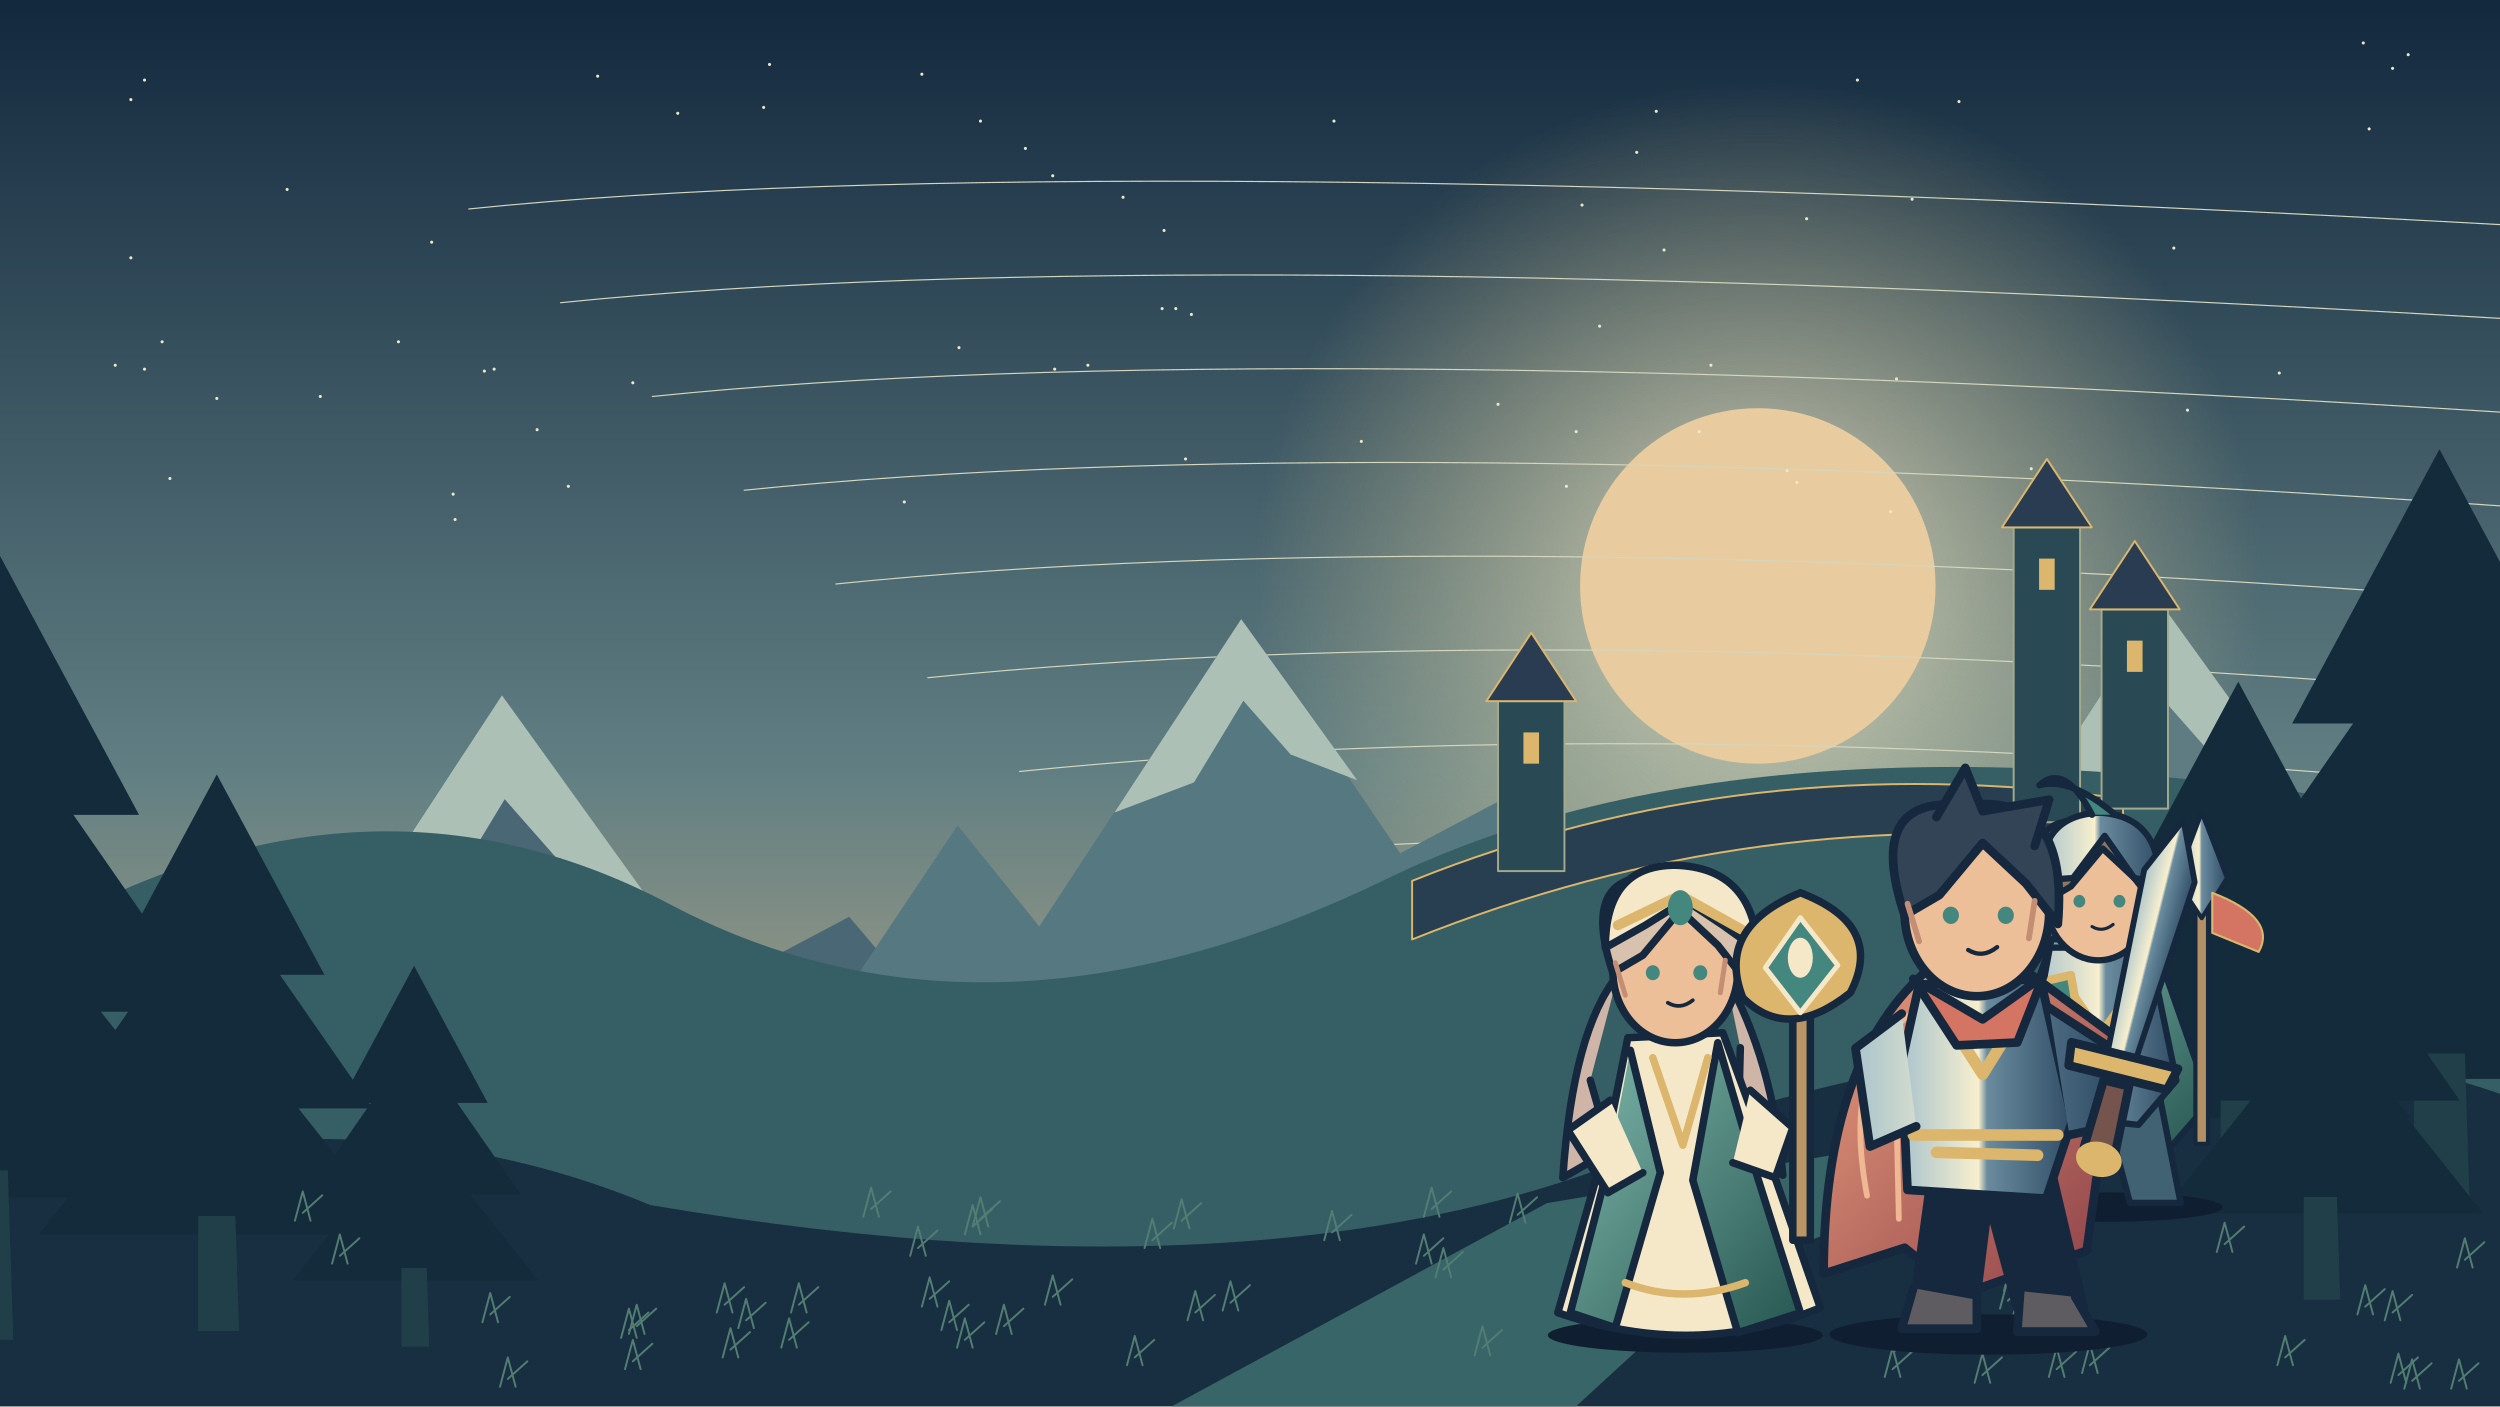
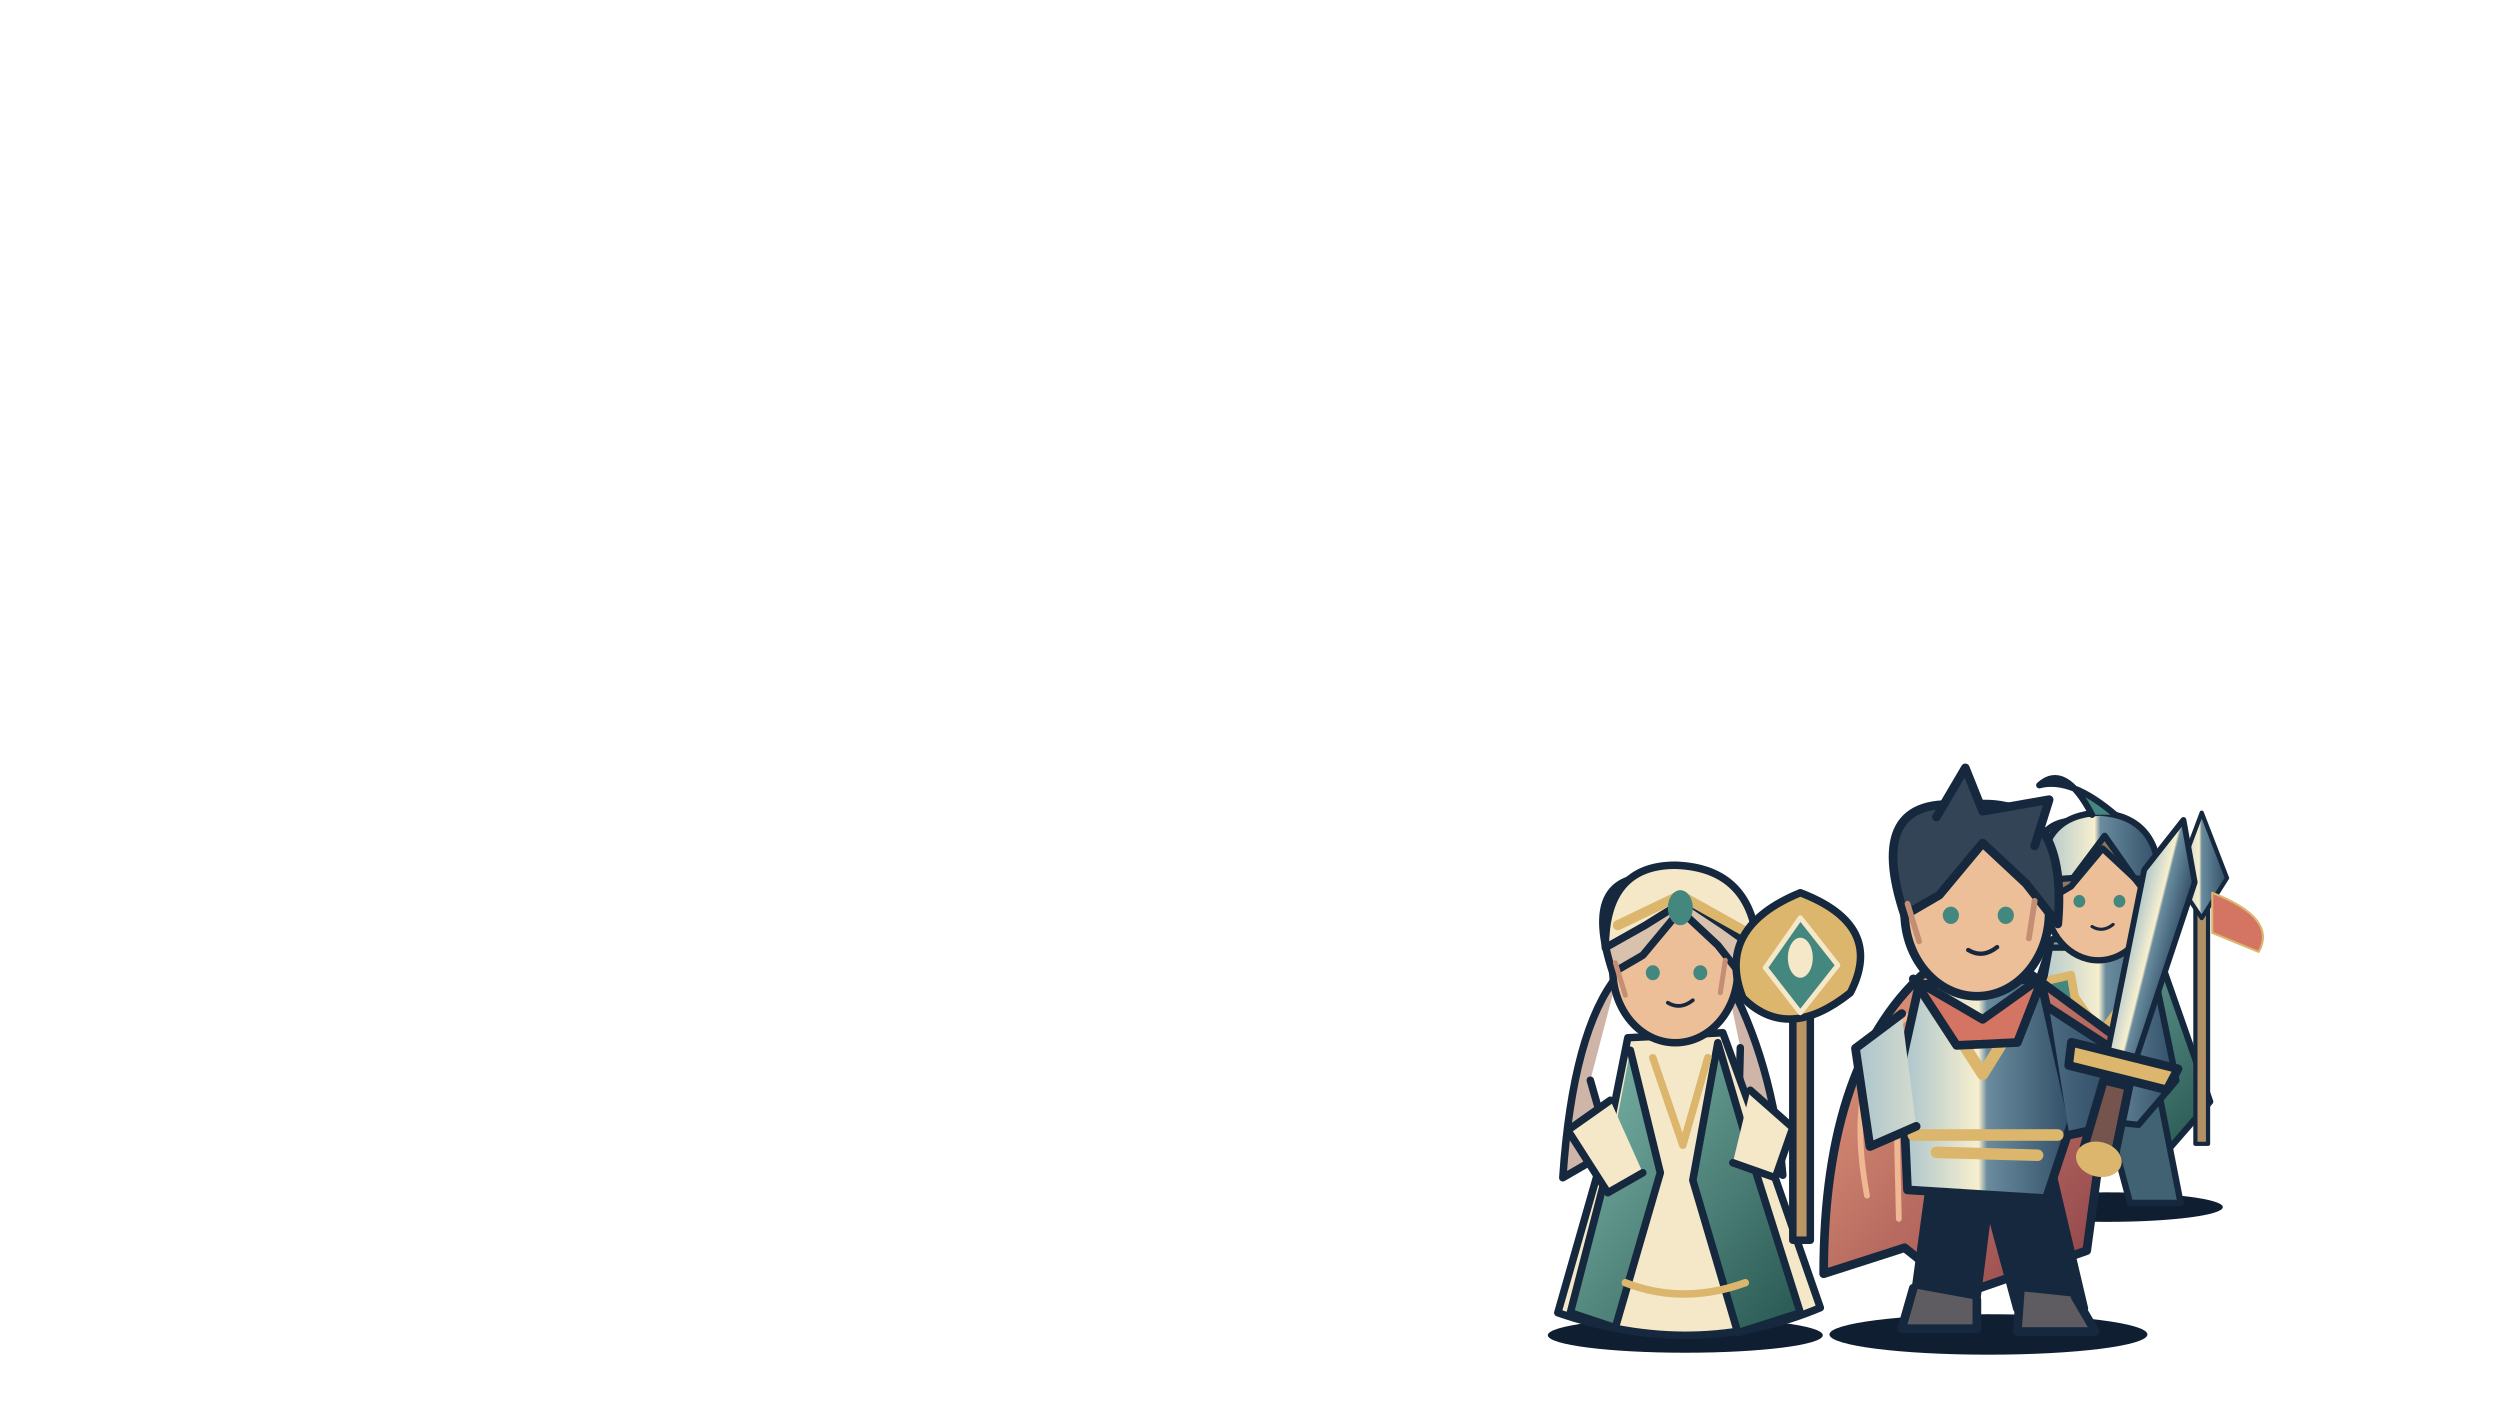
<svg xmlns="http://www.w3.org/2000/svg" width="1280" height="720" viewBox="0 0 1280 720">
  <defs>
    <linearGradient id="cloth" x2="1" y2="1">
      <stop stop-color="#80b9ac" />
      <stop offset="1" stop-color="#265651" />
    </linearGradient>
    <linearGradient id="steel" x2="1" y2="0">
      <stop stop-color="#aac4cd" />
      <stop offset=".45" stop-color="#f7efce" />
      <stop offset=".5" stop-color="#6a8c9e" />
      <stop offset="1" stop-color="#304d66" />
    </linearGradient>
    <linearGradient id="red" x2="1" y2="1">
      <stop stop-color="#e89d7d" />
      <stop offset="1" stop-color="#8c3f47" />
    </linearGradient>
    <linearGradient id="sky" x2="0" y2="1">
      <stop stop-color="#13293e" />
      <stop offset=".55" stop-color="#617f83" />
      <stop offset="1" stop-color="#e4bc86" />
    </linearGradient>
    <radialGradient id="sun">
      <stop stop-color="#fff7d9" stop-opacity=".75" />
      <stop offset="1" stop-color="#f6db95" stop-opacity="0" />
    </radialGradient>
  </defs>
-   <path d="M0 0H1280V720H0Z" fill="url(#sky)" />
-   <ellipse cx="900" cy="300" rx="260" ry="260" fill="url(#sun)" stroke="none" stroke-width="2" />
-   <ellipse cx="900" cy="300" rx="91" ry="91" fill="#e8cca0" stroke="none" stroke-width="2" />
-   <path d="M240 107 Q550 75 1280 115" fill="none" stroke="#d4d6bd" stroke-width="0.6" stroke-linejoin="round" stroke-linecap="round" />
-   <path d="M287 155 Q598 123 1280 163" fill="none" stroke="#d4d6bd" stroke-width="0.6" stroke-linejoin="round" stroke-linecap="round" />
-   <path d="M334 203 Q646 171 1280 211" fill="none" stroke="#d4d6bd" stroke-width="0.6" stroke-linejoin="round" stroke-linecap="round" />
-   <path d="M381 251 Q694 219 1280 259" fill="none" stroke="#d4d6bd" stroke-width="0.6" stroke-linejoin="round" stroke-linecap="round" />
-   <path d="M428 299 Q742 267 1280 307" fill="none" stroke="#d4d6bd" stroke-width="0.6" stroke-linejoin="round" stroke-linecap="round" />
-   <path d="M475 347 Q790 315 1280 355" fill="none" stroke="#d4d6bd" stroke-width="0.6" stroke-linejoin="round" stroke-linecap="round" />
-   <path d="M522 395 Q838 363 1280 403" fill="none" stroke="#d4d6bd" stroke-width="0.6" stroke-linejoin="round" stroke-linecap="round" />
-   <path d="M569 443 Q886 411 1280 451" fill="none" stroke="#d4d6bd" stroke-width="0.6" stroke-linejoin="round" stroke-linecap="round" />
-   <ellipse cx="810" cy="105" rx="0.8" ry="0.8" fill="#ece9ca" stroke="none" stroke-width="2" />
-   <ellipse cx="502" cy="62" rx="0.8" ry="0.8" fill="#ece9ca" stroke="none" stroke-width="2" />
-   <ellipse cx="819" cy="167" rx="0.8" ry="0.8" fill="#ece9ca" stroke="none" stroke-width="2" />
-   <ellipse cx="610" cy="161" rx="0.8" ry="0.8" fill="#ece9ca" stroke="none" stroke-width="2" />
-   <ellipse cx="596" cy="118" rx="0.8" ry="0.8" fill="#ece9ca" stroke="none" stroke-width="2" />
-   <ellipse cx="1210" cy="22" rx="0.8" ry="0.8" fill="#ece9ca" stroke="none" stroke-width="2" />
-   <ellipse cx="540" cy="189" rx="0.8" ry="0.8" fill="#ece9ca" stroke="none" stroke-width="2" />
-   <ellipse cx="67" cy="132" rx="0.8" ry="0.8" fill="#ece9ca" stroke="none" stroke-width="2" />
-   <ellipse cx="347" cy="58" rx="0.8" ry="0.8" fill="#ece9ca" stroke="none" stroke-width="2" />
-   <ellipse cx="683" cy="62" rx="0.8" ry="0.8" fill="#ece9ca" stroke="none" stroke-width="2" />
-   <ellipse cx="557" cy="187" rx="0.8" ry="0.8" fill="#ece9ca" stroke="none" stroke-width="2" />
-   <ellipse cx="1225" cy="35" rx="0.8" ry="0.8" fill="#ece9ca" stroke="none" stroke-width="2" />
-   <ellipse cx="275" cy="220" rx="0.8" ry="0.8" fill="#ece9ca" stroke="none" stroke-width="2" />
-   <ellipse cx="1233" cy="28" rx="0.8" ry="0.8" fill="#ece9ca" stroke="none" stroke-width="2" />
-   <ellipse cx="915" cy="241" rx="0.8" ry="0.8" fill="#ece9ca" stroke="none" stroke-width="2" />
-   <ellipse cx="607" cy="235" rx="0.8" ry="0.8" fill="#ece9ca" stroke="none" stroke-width="2" />
-   <ellipse cx="472" cy="38" rx="0.8" ry="0.8" fill="#ece9ca" stroke="none" stroke-width="2" />
-   <ellipse cx="767" cy="207" rx="0.8" ry="0.8" fill="#ece9ca" stroke="none" stroke-width="2" />
-   <ellipse cx="1003" cy="52" rx="0.8" ry="0.8" fill="#ece9ca" stroke="none" stroke-width="2" />
-   <ellipse cx="1167" cy="191" rx="0.8" ry="0.8" fill="#ece9ca" stroke="none" stroke-width="2" />
-   <ellipse cx="67" cy="51" rx="0.8" ry="0.8" fill="#ece9ca" stroke="none" stroke-width="2" />
-   <ellipse cx="232" cy="253" rx="0.8" ry="0.8" fill="#ece9ca" stroke="none" stroke-width="2" />
-   <ellipse cx="324" cy="196" rx="0.8" ry="0.8" fill="#ece9ca" stroke="none" stroke-width="2" />
-   <ellipse cx="394" cy="33" rx="0.8" ry="0.8" fill="#ece9ca" stroke="none" stroke-width="2" />
-   <ellipse cx="575" cy="101" rx="0.8" ry="0.8" fill="#ece9ca" stroke="none" stroke-width="2" />
-   <ellipse cx="491" cy="178" rx="0.8" ry="0.8" fill="#ece9ca" stroke="none" stroke-width="2" />
-   <ellipse cx="83" cy="175" rx="0.8" ry="0.8" fill="#ece9ca" stroke="none" stroke-width="2" />
-   <ellipse cx="1213" cy="66" rx="0.8" ry="0.8" fill="#ece9ca" stroke="none" stroke-width="2" />
-   <ellipse cx="920" cy="247" rx="0.8" ry="0.8" fill="#ece9ca" stroke="none" stroke-width="2" />
-   <ellipse cx="147" cy="97" rx="0.8" ry="0.8" fill="#ece9ca" stroke="none" stroke-width="2" />
-   <ellipse cx="848" cy="57" rx="0.8" ry="0.8" fill="#ece9ca" stroke="none" stroke-width="2" />
-   <ellipse cx="248" cy="190" rx="0.8" ry="0.8" fill="#ece9ca" stroke="none" stroke-width="2" />
-   <ellipse cx="221" cy="124" rx="0.8" ry="0.8" fill="#ece9ca" stroke="none" stroke-width="2" />
-   <ellipse cx="74" cy="189" rx="0.8" ry="0.8" fill="#ece9ca" stroke="none" stroke-width="2" />
-   <ellipse cx="1040" cy="240" rx="0.8" ry="0.8" fill="#ece9ca" stroke="none" stroke-width="2" />
-   <ellipse cx="838" cy="78" rx="0.8" ry="0.8" fill="#ece9ca" stroke="none" stroke-width="2" />
-   <ellipse cx="74" cy="41" rx="0.8" ry="0.8" fill="#ece9ca" stroke="none" stroke-width="2" />
-   <ellipse cx="306" cy="39" rx="0.8" ry="0.8" fill="#ece9ca" stroke="none" stroke-width="2" />
-   <ellipse cx="968" cy="262" rx="0.8" ry="0.8" fill="#ece9ca" stroke="none" stroke-width="2" />
-   <ellipse cx="852" cy="128" rx="0.8" ry="0.8" fill="#ece9ca" stroke="none" stroke-width="2" />
-   <ellipse cx="1120" cy="210" rx="0.8" ry="0.8" fill="#ece9ca" stroke="none" stroke-width="2" />
-   <ellipse cx="602" cy="158" rx="0.8" ry="0.8" fill="#ece9ca" stroke="none" stroke-width="2" />
-   <ellipse cx="87" cy="245" rx="0.8" ry="0.8" fill="#ece9ca" stroke="none" stroke-width="2" />
-   <ellipse cx="59" cy="187" rx="0.8" ry="0.8" fill="#ece9ca" stroke="none" stroke-width="2" />
-   <ellipse cx="979" cy="102" rx="0.8" ry="0.8" fill="#ece9ca" stroke="none" stroke-width="2" />
-   <ellipse cx="391" cy="55" rx="0.8" ry="0.8" fill="#ece9ca" stroke="none" stroke-width="2" />
-   <ellipse cx="164" cy="203" rx="0.8" ry="0.8" fill="#ece9ca" stroke="none" stroke-width="2" />
-   <ellipse cx="111" cy="204" rx="0.8" ry="0.8" fill="#ece9ca" stroke="none" stroke-width="2" />
-   <ellipse cx="253" cy="189" rx="0.8" ry="0.8" fill="#ece9ca" stroke="none" stroke-width="2" />
-   <ellipse cx="291" cy="249" rx="0.8" ry="0.8" fill="#ece9ca" stroke="none" stroke-width="2" />
-   <ellipse cx="876" cy="187" rx="0.8" ry="0.8" fill="#ece9ca" stroke="none" stroke-width="2" />
-   <ellipse cx="204" cy="175" rx="0.8" ry="0.8" fill="#ece9ca" stroke="none" stroke-width="2" />
-   <ellipse cx="1113" cy="127" rx="0.8" ry="0.8" fill="#ece9ca" stroke="none" stroke-width="2" />
-   <ellipse cx="233" cy="266" rx="0.8" ry="0.8" fill="#ece9ca" stroke="none" stroke-width="2" />
-   <ellipse cx="525" cy="76" rx="0.8" ry="0.8" fill="#ece9ca" stroke="none" stroke-width="2" />
-   <ellipse cx="925" cy="112" rx="0.8" ry="0.8" fill="#ece9ca" stroke="none" stroke-width="2" />
-   <ellipse cx="971" cy="194" rx="0.8" ry="0.8" fill="#ece9ca" stroke="none" stroke-width="2" />
-   <ellipse cx="870" cy="221" rx="0.8" ry="0.8" fill="#ece9ca" stroke="none" stroke-width="2" />
-   <ellipse cx="951" cy="41" rx="0.8" ry="0.8" fill="#ece9ca" stroke="none" stroke-width="2" />
-   <ellipse cx="595" cy="158" rx="0.8" ry="0.8" fill="#ece9ca" stroke="none" stroke-width="2" />
-   <ellipse cx="463" cy="257" rx="0.8" ry="0.8" fill="#ece9ca" stroke="none" stroke-width="2" />
-   <ellipse cx="539" cy="90" rx="0.8" ry="0.8" fill="#ece9ca" stroke="none" stroke-width="2" />
-   <ellipse cx="802" cy="249" rx="0.8" ry="0.8" fill="#ece9ca" stroke="none" stroke-width="2" />
-   <ellipse cx="697" cy="226" rx="0.8" ry="0.8" fill="#ece9ca" stroke="none" stroke-width="2" />
-   <ellipse cx="807" cy="221" rx="0.8" ry="0.8" fill="#ece9ca" stroke="none" stroke-width="2" />
-   <g transform="translate(250,398) scale(1.4)">
-     <path d="M-210 190 L-127 66 -89 113 5 -30 79 79 132 51 250 190Z" fill="#496774" stroke="none" stroke-width="3" stroke-linejoin="round" stroke-linecap="round" />
-     <path d="M-54 60 L5 -30 59 45 28 33 6 8 -17 46Z" fill="#adc0b6" stroke="none" stroke-width="3" stroke-linejoin="round" stroke-linecap="round" />
-   </g>
-   <g transform="translate(630,350) scale(1.1)">
-     <path d="M-210 190 L-127 66 -89 113 5 -30 79 79 132 51 250 190Z" fill="#567880" stroke="none" stroke-width="3" stroke-linejoin="round" stroke-linecap="round" />
-     <path d="M-54 60 L5 -30 59 45 28 33 6 8 -17 46Z" fill="#adc0b6" stroke="none" stroke-width="3" stroke-linejoin="round" stroke-linecap="round" />
-   </g>
-   <g transform="translate(1100,348) scale(1.3)">
-     <path d="M-210 190 L-127 66 -89 113 5 -30 79 79 132 51 250 190Z" fill="#5e7c82" stroke="none" stroke-width="3" stroke-linejoin="round" stroke-linecap="round" />
-     <path d="M-54 60 L5 -30 59 45 28 33 6 8 -17 46Z" fill="#adc0b6" stroke="none" stroke-width="3" stroke-linejoin="round" stroke-linecap="round" />
-   </g>
-   <path d="M0 489 Q180 377 343 463 T710 450 T1280 423 V720H0Z" fill="#365e65" stroke="none" stroke-width="3" stroke-linejoin="round" stroke-linecap="round" />
-   <path d="M723 451 Q895 382 1087 409 L1087 432 Q900 410 723 481Z" fill="#273f50" stroke="#dbb66c" stroke-width="1" stroke-linejoin="round" stroke-linecap="round" />
-   <path d="M767 446 V359 H801 V446Z" fill="#294955" stroke="#a3aa8b" stroke-width="1" stroke-linejoin="round" stroke-linecap="round" />
-   <path d="M761 359 L784 324 807 359Z" fill="#293c51" stroke="#dbb66c" stroke-width="1" stroke-linejoin="round" stroke-linecap="round" />
-   <path d="M780 375 H788 V391 H780Z" fill="#dbb66c" stroke="none" stroke-width="3" stroke-linejoin="round" stroke-linecap="round" />
-   <path d="M1031 421 V270 H1065 V421Z" fill="#294955" stroke="#a3aa8b" stroke-width="1" stroke-linejoin="round" stroke-linecap="round" />
-   <path d="M1025 270 L1048 235 1071 270Z" fill="#293c51" stroke="#dbb66c" stroke-width="1" stroke-linejoin="round" stroke-linecap="round" />
-   <path d="M1044 286 H1052 V302 H1044Z" fill="#dbb66c" stroke="none" stroke-width="3" stroke-linejoin="round" stroke-linecap="round" />
-   <path d="M1076 414 V312 H1110 V414Z" fill="#294955" stroke="#a3aa8b" stroke-width="1" stroke-linejoin="round" stroke-linecap="round" />
-   <path d="M1070 312 L1093 277 1116 312Z" fill="#293c51" stroke="#dbb66c" stroke-width="1" stroke-linejoin="round" stroke-linecap="round" />
-   <path d="M1089 328 H1097 V344 H1089Z" fill="#dbb66c" stroke="none" stroke-width="3" stroke-linejoin="round" stroke-linecap="round" />
-   <path d="M0 610 Q179 553 333 617 Q681 676 882 571 Q1110 502 1280 560 V720H0Z" fill="#172f40" stroke="none" stroke-width="3" stroke-linejoin="round" stroke-linecap="round" />
-   <path d="M600 720 L792 616 988 583 1115 525 1188 526 1013 602 880 653 807 720Z" fill="#386567" stroke="none" stroke-width="3" stroke-linejoin="round" stroke-linecap="round" />
-   <g transform="translate(-10,560) scale(2.8)">
-     <path d="M0 -105 L-29 -51 -17 -51 -42 -15 -21 -15 -48 19 49 19 22 -15 42 -15 17 -51 29 -51Z" fill="#132b3a" stroke="none" stroke-width="3" stroke-linejoin="round" stroke-linecap="round" />
-     <path d="M-5 14 L-5 45 6 45 5 14Z" fill="#203f48" stroke="none" stroke-width="3" stroke-linejoin="round" stroke-linecap="round" />
-   </g>
-   <g transform="translate(111,596) scale(1.9)">
-     <path d="M0 -105 L-29 -51 -17 -51 -42 -15 -21 -15 -48 19 49 19 22 -15 42 -15 17 -51 29 -51Z" fill="#132b3a" stroke="none" stroke-width="3" stroke-linejoin="round" stroke-linecap="round" />
-     <path d="M-5 14 L-5 45 6 45 5 14Z" fill="#203f48" stroke="none" stroke-width="3" stroke-linejoin="round" stroke-linecap="round" />
-   </g>
-   <g transform="translate(212,631) scale(1.3)">
-     <path d="M0 -105 L-29 -51 -17 -51 -42 -15 -21 -15 -48 19 49 19 22 -15 42 -15 17 -51 29 -51Z" fill="#132b3a" stroke="none" stroke-width="3" stroke-linejoin="round" stroke-linecap="round" />
-     <path d="M-5 14 L-5 45 6 45 5 14Z" fill="#203f48" stroke="none" stroke-width="3" stroke-linejoin="round" stroke-linecap="round" />
-   </g>
-   <g transform="translate(1249,503) scale(2.6)">
-     <path d="M0 -105 L-29 -51 -17 -51 -42 -15 -21 -15 -48 19 49 19 22 -15 42 -15 17 -51 29 -51Z" fill="#132b3a" stroke="none" stroke-width="3" stroke-linejoin="round" stroke-linecap="round" />
-     <path d="M-5 14 L-5 45 6 45 5 14Z" fill="#203f48" stroke="none" stroke-width="3" stroke-linejoin="round" stroke-linecap="round" />
-   </g>
-   <g transform="translate(1146,538) scale(1.8)">
-     <path d="M0 -105 L-29 -51 -17 -51 -42 -15 -21 -15 -48 19 49 19 22 -15 42 -15 17 -51 29 -51Z" fill="#132b3a" stroke="none" stroke-width="3" stroke-linejoin="round" stroke-linecap="round" />
-     <path d="M-5 14 L-5 45 6 45 5 14Z" fill="#203f48" stroke="none" stroke-width="3" stroke-linejoin="round" stroke-linecap="round" />
-   </g>
-   <g transform="translate(1188,589) scale(1.7)">
-     <path d="M0 -105 L-29 -51 -17 -51 -42 -15 -21 -15 -48 19 49 19 22 -15 42 -15 17 -51 29 -51Z" fill="#132b3a" stroke="none" stroke-width="3" stroke-linejoin="round" stroke-linecap="round" />
-     <path d="M-5 14 L-5 45 6 45 5 14Z" fill="#203f48" stroke="none" stroke-width="3" stroke-linejoin="round" stroke-linecap="round" />
-   </g>
-   <path d="M608 676 l4 -15 4 15 m-4 -4 10 -9" fill="none" stroke="#527d73" stroke-width="1" stroke-linejoin="round" stroke-linecap="round" />
-   <path d="M170 647 l4 -15 4 15 m-4 -4 10 -9" fill="none" stroke="#527d73" stroke-width="1" stroke-linejoin="round" stroke-linecap="round" />
-   <path d="M1135 641 l4 -15 4 15 m-4 -4 10 -9" fill="none" stroke="#527d73" stroke-width="1" stroke-linejoin="round" stroke-linecap="round" />
-   <path d="M442 623 l4 -15 4 15 m-4 -4 10 -9" fill="none" stroke="#527d73" stroke-width="1" stroke-linejoin="round" stroke-linecap="round" />
-   <path d="M466 643 l4 -15 4 15 m-4 -4 10 -9" fill="none" stroke="#527d73" stroke-width="1" stroke-linejoin="round" stroke-linecap="round" />
-   <path d="M965 705 l4 -15 4 15 m-4 -4 10 -9" fill="none" stroke="#527d73" stroke-width="1" stroke-linejoin="round" stroke-linecap="round" />
-   <path d="M498 628 l4 -15 4 15 m-4 -4 10 -9" fill="none" stroke="#527d73" stroke-width="1" stroke-linejoin="round" stroke-linecap="round" />
-   <path d="M490 690 l4 -15 4 15 m-4 -4 10 -9" fill="none" stroke="#527d73" stroke-width="1" stroke-linejoin="round" stroke-linecap="round" />
-   <path d="M1166 699 l4 -15 4 15 m-4 -4 10 -9" fill="none" stroke="#527d73" stroke-width="1" stroke-linejoin="round" stroke-linecap="round" />
-   <path d="M322 683 l4 -15 4 15 m-4 -4 10 -9" fill="none" stroke="#527d73" stroke-width="1" stroke-linejoin="round" stroke-linecap="round" />
-   <path d="M678 635 l4 -15 4 15 m-4 -4 10 -9" fill="none" stroke="#527d73" stroke-width="1" stroke-linejoin="round" stroke-linecap="round" />
-   <path d="M472 669 l4 -15 4 15 m-4 -4 10 -9" fill="none" stroke="#527d73" stroke-width="1" stroke-linejoin="round" stroke-linecap="round" />
-   <path d="M247 677 l4 -15 4 15 m-4 -4 10 -9" fill="none" stroke="#527d73" stroke-width="1" stroke-linejoin="round" stroke-linecap="round" />
-   <path d="M1231 711 l4 -15 4 15 m-4 -4 10 -9" fill="none" stroke="#527d73" stroke-width="1" stroke-linejoin="round" stroke-linecap="round" />
-   <path d="M400 690 l4 -15 4 15 m-4 -4 10 -9" fill="none" stroke="#527d73" stroke-width="1" stroke-linejoin="round" stroke-linecap="round" />
-   <path d="M1024 670 l4 -15 4 15 m-4 -4 10 -9" fill="none" stroke="#527d73" stroke-width="1" stroke-linejoin="round" stroke-linecap="round" />
-   <path d="M735 654 l4 -15 4 15 m-4 -4 10 -9" fill="none" stroke="#527d73" stroke-width="1" stroke-linejoin="round" stroke-linecap="round" />
-   <path d="M729 623 l4 -15 4 15 m-4 -4 10 -9" fill="none" stroke="#527d73" stroke-width="1" stroke-linejoin="round" stroke-linecap="round" />
-   <path d="M370 695 l4 -15 4 15 m-4 -4 10 -9" fill="none" stroke="#527d73" stroke-width="1" stroke-linejoin="round" stroke-linecap="round" />
-   <path d="M320 701 l4 -15 4 15 m-4 -4 10 -9" fill="none" stroke="#527d73" stroke-width="1" stroke-linejoin="round" stroke-linecap="round" />
-   <path d="M318 685 l4 -15 4 15 m-4 -4 10 -9" fill="none" stroke="#527d73" stroke-width="1" stroke-linejoin="round" stroke-linecap="round" />
-   <path d="M1066 703 l4 -15 4 15 m-4 -4 10 -9" fill="none" stroke="#527d73" stroke-width="1" stroke-linejoin="round" stroke-linecap="round" />
-   <path d="M367 672 l4 -15 4 15 m-4 -4 10 -9" fill="none" stroke="#527d73" stroke-width="1" stroke-linejoin="round" stroke-linecap="round" />
-   <path d="M151 625 l4 -15 4 15 m-4 -4 10 -9" fill="none" stroke="#527d73" stroke-width="1" stroke-linejoin="round" stroke-linecap="round" />
-   <path d="M1049 705 l4 -15 4 15 m-4 -4 10 -9" fill="none" stroke="#527d73" stroke-width="1" stroke-linejoin="round" stroke-linecap="round" />
-   <path d="M1224 708 l4 -15 4 15 m-4 -4 10 -9" fill="none" stroke="#527d73" stroke-width="1" stroke-linejoin="round" stroke-linecap="round" />
-   <path d="M725 647 l4 -15 4 15 m-4 -4 10 -9" fill="none" stroke="#527d73" stroke-width="1" stroke-linejoin="round" stroke-linecap="round" />
-   <path d="M822 659 l4 -15 4 15 m-4 -4 10 -9" fill="none" stroke="#527d73" stroke-width="1" stroke-linejoin="round" stroke-linecap="round" />
-   <path d="M586 639 l4 -15 4 15 m-4 -4 10 -9" fill="none" stroke="#527d73" stroke-width="1" stroke-linejoin="round" stroke-linecap="round" />
-   <path d="M535 668 l4 -15 4 15 m-4 -4 10 -9" fill="none" stroke="#527d73" stroke-width="1" stroke-linejoin="round" stroke-linecap="round" />
-   <path d="M1258 649 l4 -15 4 15 m-4 -4 10 -9" fill="none" stroke="#527d73" stroke-width="1" stroke-linejoin="round" stroke-linecap="round" />
-   <path d="M256 710 l4 -15 4 15 m-4 -4 10 -9" fill="none" stroke="#527d73" stroke-width="1" stroke-linejoin="round" stroke-linecap="round" />
-   <path d="M577 699 l4 -15 4 15 m-4 -4 10 -9" fill="none" stroke="#527d73" stroke-width="1" stroke-linejoin="round" stroke-linecap="round" />
-   <path d="M1207 673 l4 -15 4 15 m-4 -4 10 -9" fill="none" stroke="#527d73" stroke-width="1" stroke-linejoin="round" stroke-linecap="round" />
-   <path d="M626 671 l4 -15 4 15 m-4 -4 10 -9" fill="none" stroke="#527d73" stroke-width="1" stroke-linejoin="round" stroke-linecap="round" />
-   <path d="M1011 708 l4 -15 4 15 m-4 -4 10 -9" fill="none" stroke="#527d73" stroke-width="1" stroke-linejoin="round" stroke-linecap="round" />
-   <path d="M494 632 l4 -15 4 15 m-4 -4 10 -9" fill="none" stroke="#527d73" stroke-width="1" stroke-linejoin="round" stroke-linecap="round" />
-   <path d="M1029 680 l4 -15 4 15 m-4 -4 10 -9" fill="none" stroke="#527d73" stroke-width="1" stroke-linejoin="round" stroke-linecap="round" />
-   <path d="M1221 676 l4 -15 4 15 m-4 -4 10 -9" fill="none" stroke="#527d73" stroke-width="1" stroke-linejoin="round" stroke-linecap="round" />
-   <path d="M482 681 l4 -15 4 15 m-4 -4 10 -9" fill="none" stroke="#527d73" stroke-width="1" stroke-linejoin="round" stroke-linecap="round" />
-   <path d="M378 680 l4 -15 4 15 m-4 -4 10 -9" fill="none" stroke="#527d73" stroke-width="1" stroke-linejoin="round" stroke-linecap="round" />
-   <path d="M601 629 l4 -15 4 15 m-4 -4 10 -9" fill="none" stroke="#527d73" stroke-width="1" stroke-linejoin="round" stroke-linecap="round" />
-   <path d="M510 683 l4 -15 4 15 m-4 -4 10 -9" fill="none" stroke="#527d73" stroke-width="1" stroke-linejoin="round" stroke-linecap="round" />
-   <path d="M970 692 l4 -15 4 15 m-4 -4 10 -9" fill="none" stroke="#527d73" stroke-width="1" stroke-linejoin="round" stroke-linecap="round" />
-   <path d="M773 626 l4 -15 4 15 m-4 -4 10 -9" fill="none" stroke="#527d73" stroke-width="1" stroke-linejoin="round" stroke-linecap="round" />
-   <path d="M1255 711 l4 -15 4 15 m-4 -4 10 -9" fill="none" stroke="#527d73" stroke-width="1" stroke-linejoin="round" stroke-linecap="round" />
-   <path d="M1100 623 l4 -15 4 15 m-4 -4 10 -9" fill="none" stroke="#527d73" stroke-width="1" stroke-linejoin="round" stroke-linecap="round" />
-   <path d="M405 672 l4 -15 4 15 m-4 -4 10 -9" fill="none" stroke="#527d73" stroke-width="1" stroke-linejoin="round" stroke-linecap="round" />
-   <path d="M1026 661 l4 -15 4 15 m-4 -4 10 -9" fill="none" stroke="#527d73" stroke-width="1" stroke-linejoin="round" stroke-linecap="round" />
-   <path d="M755 694 l4 -15 4 15 m-4 -4 10 -9" fill="none" stroke="#527d73" stroke-width="1" stroke-linejoin="round" stroke-linecap="round" />
  <g transform="translate(975,388) scale(1.08)">
    <ellipse cx="96" cy="213" rx="55" ry="7" fill="#101e32" stroke="none" stroke-width="2" />
    <path d="M70 86 L42 170 71 186 99 162 125 186 145 163 118 86Z" fill="url(#cloth)" stroke="#15283e" stroke-width="3" stroke-linejoin="round" stroke-linecap="round" />
    <path d="M70 155 L67 209 86 212 96 170 107 211 131 211 120 155Z" fill="#416273" stroke="#15283e" stroke-width="3" stroke-linejoin="round" stroke-linecap="round" />
    <path d="M69 90 L116 90 129 153 111 174 72 170 62 128Z" fill="url(#steel)" stroke="#15283e" stroke-width="3" stroke-linejoin="round" stroke-linecap="round" />
    <path d="M75 105 L93 131 112 105 M71 147 L118 147" fill="none" stroke="#dbb66c" stroke-width="4" stroke-linejoin="round" stroke-linecap="round" />
    <ellipse cx="92" cy="67" rx="25" ry="29" fill="#edbf99" stroke="#15283e" stroke-width="3" />
    <path d="M67 68 Q53 26 88 30 Q124 25 120 71 L109 57 94 43 79 61Z" fill="#90765d" stroke="#15283e" stroke-width="3" stroke-linejoin="round" stroke-linecap="round" />
    <path d="M68 64 L72 77 M112 63 L110 76" fill="none" stroke="#c48e74" stroke-width="2" stroke-linejoin="round" stroke-linecap="round" />
    <ellipse cx="83" cy="68" rx="2.8" ry="3" fill="#43877e" stroke="none" stroke-width="2" />
    <ellipse cx="102" cy="68" rx="2.8" ry="3" fill="#43877e" stroke="none" stroke-width="2" />
    <path d="M89 80 Q94 83 99 79" fill="none" stroke="#15283e" stroke-width="1.5" stroke-linejoin="round" stroke-linecap="round" />
    <path d="M65 58 Q64 27 93 26 Q121 28 121 59 L109 57 95 37 80 57Z" fill="url(#steel)" stroke="#15283e" stroke-width="3" stroke-linejoin="round" stroke-linecap="round" />
    <path d="M89 27 Q76 2 64 13 Q79 9 100 27" fill="#43877e" stroke="#15283e" stroke-width="3" stroke-linejoin="round" stroke-linecap="round" />
    <path d="M53 109 L79 103 87 150 64 166 42 144Z" fill="#43877e" stroke="#dbb66c" stroke-width="4" stroke-linejoin="round" stroke-linecap="round" />
    <path d="M62 116 L67 153 M52 132 L78 127" fill="none" stroke="#f5e8c8" stroke-width="3" stroke-linejoin="round" stroke-linecap="round" />
    <g transform="translate(92,25)">
      <path d="M46 36 L46 158 52 158 52 36Z" fill="#b19066" stroke="#15283e" stroke-width="2" stroke-linejoin="round" stroke-linecap="round" />
      <path d="M49 1 L37 33 49 51 61 32Z" fill="url(#steel)" stroke="#15283e" stroke-width="2" stroke-linejoin="round" stroke-linecap="round" />
      <path d="M54 39 Q85 51 76 67 L54 58Z" fill="#d47463" stroke="#dbb66c" stroke-width="1" stroke-linejoin="round" stroke-linecap="round" />
    </g>
  </g>
  <g transform="translate(740,411) scale(1.28)">
    <ellipse cx="96" cy="213" rx="55" ry="7" fill="#101e32" stroke="none" stroke-width="2" />
    <path d="M69 69 Q51 91 47 150 L66 139 58 111 M112 69 Q131 103 135 149 L117 137 118 98" fill="#cfb5a7" stroke="#15283e" stroke-width="3" stroke-linejoin="round" stroke-linecap="round" />
    <path d="M73 94 L111 92 126 133 150 202 Q100 223 45 204 L65 134Z" fill="#f5e8c8" stroke="#15283e" stroke-width="3" stroke-linejoin="round" stroke-linecap="round" />
    <path d="M74 99 L86 148 68 210 50 204 65 146 M109 96 L99 151 117 212 142 204 124 147Z" fill="url(#cloth)" stroke="#15283e" stroke-width="3" stroke-linejoin="round" stroke-linecap="round" />
    <path d="M83 102 L95 137 105 102 M72 192 Q95 201 120 192" fill="none" stroke="#dbb66c" stroke-width="3" stroke-linejoin="round" stroke-linecap="round" />
    <ellipse cx="92" cy="67" rx="25" ry="29" fill="#edbf99" stroke="#15283e" stroke-width="3" />
    <path d="M67 68 Q53 26 88 30 Q124 25 120 71 L109 57 94 43 79 61Z" fill="#d9c2ad" stroke="#15283e" stroke-width="3" stroke-linejoin="round" stroke-linecap="round" />
    <path d="M68 64 L72 77 M112 63 L110 76" fill="none" stroke="#c48e74" stroke-width="2" stroke-linejoin="round" stroke-linecap="round" />
    <ellipse cx="83" cy="68" rx="2.8" ry="3" fill="#43877e" stroke="none" stroke-width="2" />
    <ellipse cx="102" cy="68" rx="2.8" ry="3" fill="#43877e" stroke="none" stroke-width="2" />
    <path d="M89 80 Q94 83 99 79" fill="none" stroke="#15283e" stroke-width="1.5" stroke-linejoin="round" stroke-linecap="round" />
    <path d="M64 58 Q64 25 92 25 Q123 26 125 59 L111 49 96 39 80 49Z" fill="#f5e8c8" stroke="#15283e" stroke-width="3" stroke-linejoin="round" stroke-linecap="round" />
    <path d="M69 49 L94 37 119 51" fill="none" stroke="#dbb66c" stroke-width="4" stroke-linejoin="round" stroke-linecap="round" />
    <ellipse cx="94" cy="42" rx="5" ry="7" fill="#43877e" stroke="none" stroke-width="2" />
    <path d="M66 119 L49 131 65 156 79 148 M122 115 L139 130 132 150 115 144" fill="#f5e8c8" stroke="#15283e" stroke-width="3" stroke-linejoin="round" stroke-linecap="round" />
    <g transform="translate(92,25)">
      <path d="M47 53 L47 150 54 150 54 53Z" fill="#ba9565" stroke="#15283e" stroke-width="3" stroke-linejoin="round" stroke-linecap="round" />
      <path d="M50 11 Q16 25 27 53 Q45 71 70 51 Q84 24 50 11Z" fill="#dbb66c" stroke="#15283e" stroke-width="3" stroke-linejoin="round" stroke-linecap="round" />
      <path d="M50 21 L36 41 50 59 65 40Z" fill="#43877e" stroke="#f5e8c8" stroke-width="2" stroke-linejoin="round" stroke-linecap="round" />
      <ellipse cx="50" cy="37" rx="5" ry="8" fill="#f5e8c8" stroke="none" stroke-width="2" />
    </g>
  </g>
  <g transform="translate(876,368) scale(1.48)">
    <ellipse cx="96" cy="213" rx="55" ry="7" fill="#101e32" stroke="none" stroke-width="2" />
    <path d="M76 86 Q39 117 39 192 L67 183 87 199 130 184 140 110 106 85Z" fill="url(#red)" stroke="#15283e" stroke-width="3" stroke-linejoin="round" stroke-linecap="round" />
    <path d="M54 165 Q45 117 71 101 M65 173 L64 129" fill="none" stroke="#efb792" stroke-width="2" stroke-linejoin="round" stroke-linecap="round" />
    <path d="M76 160 L70 204 91 207 96 167 106 204 129 204 117 153Z" fill="#15283e" stroke="#15283e" stroke-width="3" stroke-linejoin="round" stroke-linecap="round" />
    <path d="M70 197 L66 211 92 211 92 201 M107 198 L106 212 133 212 126 200" fill="#5e5c61" stroke="#15283e" stroke-width="3" stroke-linejoin="round" stroke-linecap="round" />
    <path d="M72 92 L114 90 125 139 116 166 68 163 66 119Z" fill="url(#steel)" stroke="#15283e" stroke-width="3" stroke-linejoin="round" stroke-linecap="round" />
    <path d="M76 95 L94 123 112 94 M70 144 L120 144 M78 150 L113 151" fill="none" stroke="#dbb66c" stroke-width="4" stroke-linejoin="round" stroke-linecap="round" />
    <path d="M66 102 L50 114 55 148 71 141 M117 100 L137 113 138 141 124 144" fill="url(#steel)" stroke="#15283e" stroke-width="3" stroke-linejoin="round" stroke-linecap="round" />
    <ellipse cx="92" cy="67" rx="25" ry="29" fill="#edbf99" stroke="#15283e" stroke-width="3" />
    <path d="M67 68 Q53 26 88 30 Q124 25 120 71 L109 57 94 43 79 61Z" fill="#334457" stroke="#15283e" stroke-width="3" stroke-linejoin="round" stroke-linecap="round" />
    <path d="M68 64 L72 77 M112 63 L110 76" fill="none" stroke="#c48e74" stroke-width="2" stroke-linejoin="round" stroke-linecap="round" />
    <ellipse cx="83" cy="68" rx="2.8" ry="3" fill="#43877e" stroke="none" stroke-width="2" />
    <ellipse cx="102" cy="68" rx="2.8" ry="3" fill="#43877e" stroke="none" stroke-width="2" />
    <path d="M89 80 Q94 83 99 79" fill="none" stroke="#15283e" stroke-width="1.5" stroke-linejoin="round" stroke-linecap="round" />
    <path d="M78 34 L88 17 94 32 117 28 112 44" fill="#334457" stroke="#15283e" stroke-width="3" stroke-linejoin="round" stroke-linecap="round" />
    <path d="M70 90 L94 104 115 89 106 112 85 113Z" fill="#d47463" stroke="#15283e" stroke-width="3" stroke-linejoin="round" stroke-linecap="round" />
    <g transform="translate(92,25) rotate(14,48,100)">
      <path d="M43 92 L40 27 49 7 58 27 53 92Z" fill="url(#steel)" stroke="#15283e" stroke-width="2" stroke-linejoin="round" stroke-linecap="round" />
      <path d="M30 91 L68 91 66 99 31 99Z" fill="#dbb66c" stroke="#15283e" stroke-width="3" stroke-linejoin="round" stroke-linecap="round" />
      <path d="M44 101 L43 125 54 125 53 101Z" fill="#74544d" stroke="#15283e" stroke-width="3" stroke-linejoin="round" stroke-linecap="round" />
      <ellipse cx="49" cy="128" rx="8" ry="6" fill="#dbb66c" stroke="none" stroke-width="2" />
    </g>
  </g>
</svg>
